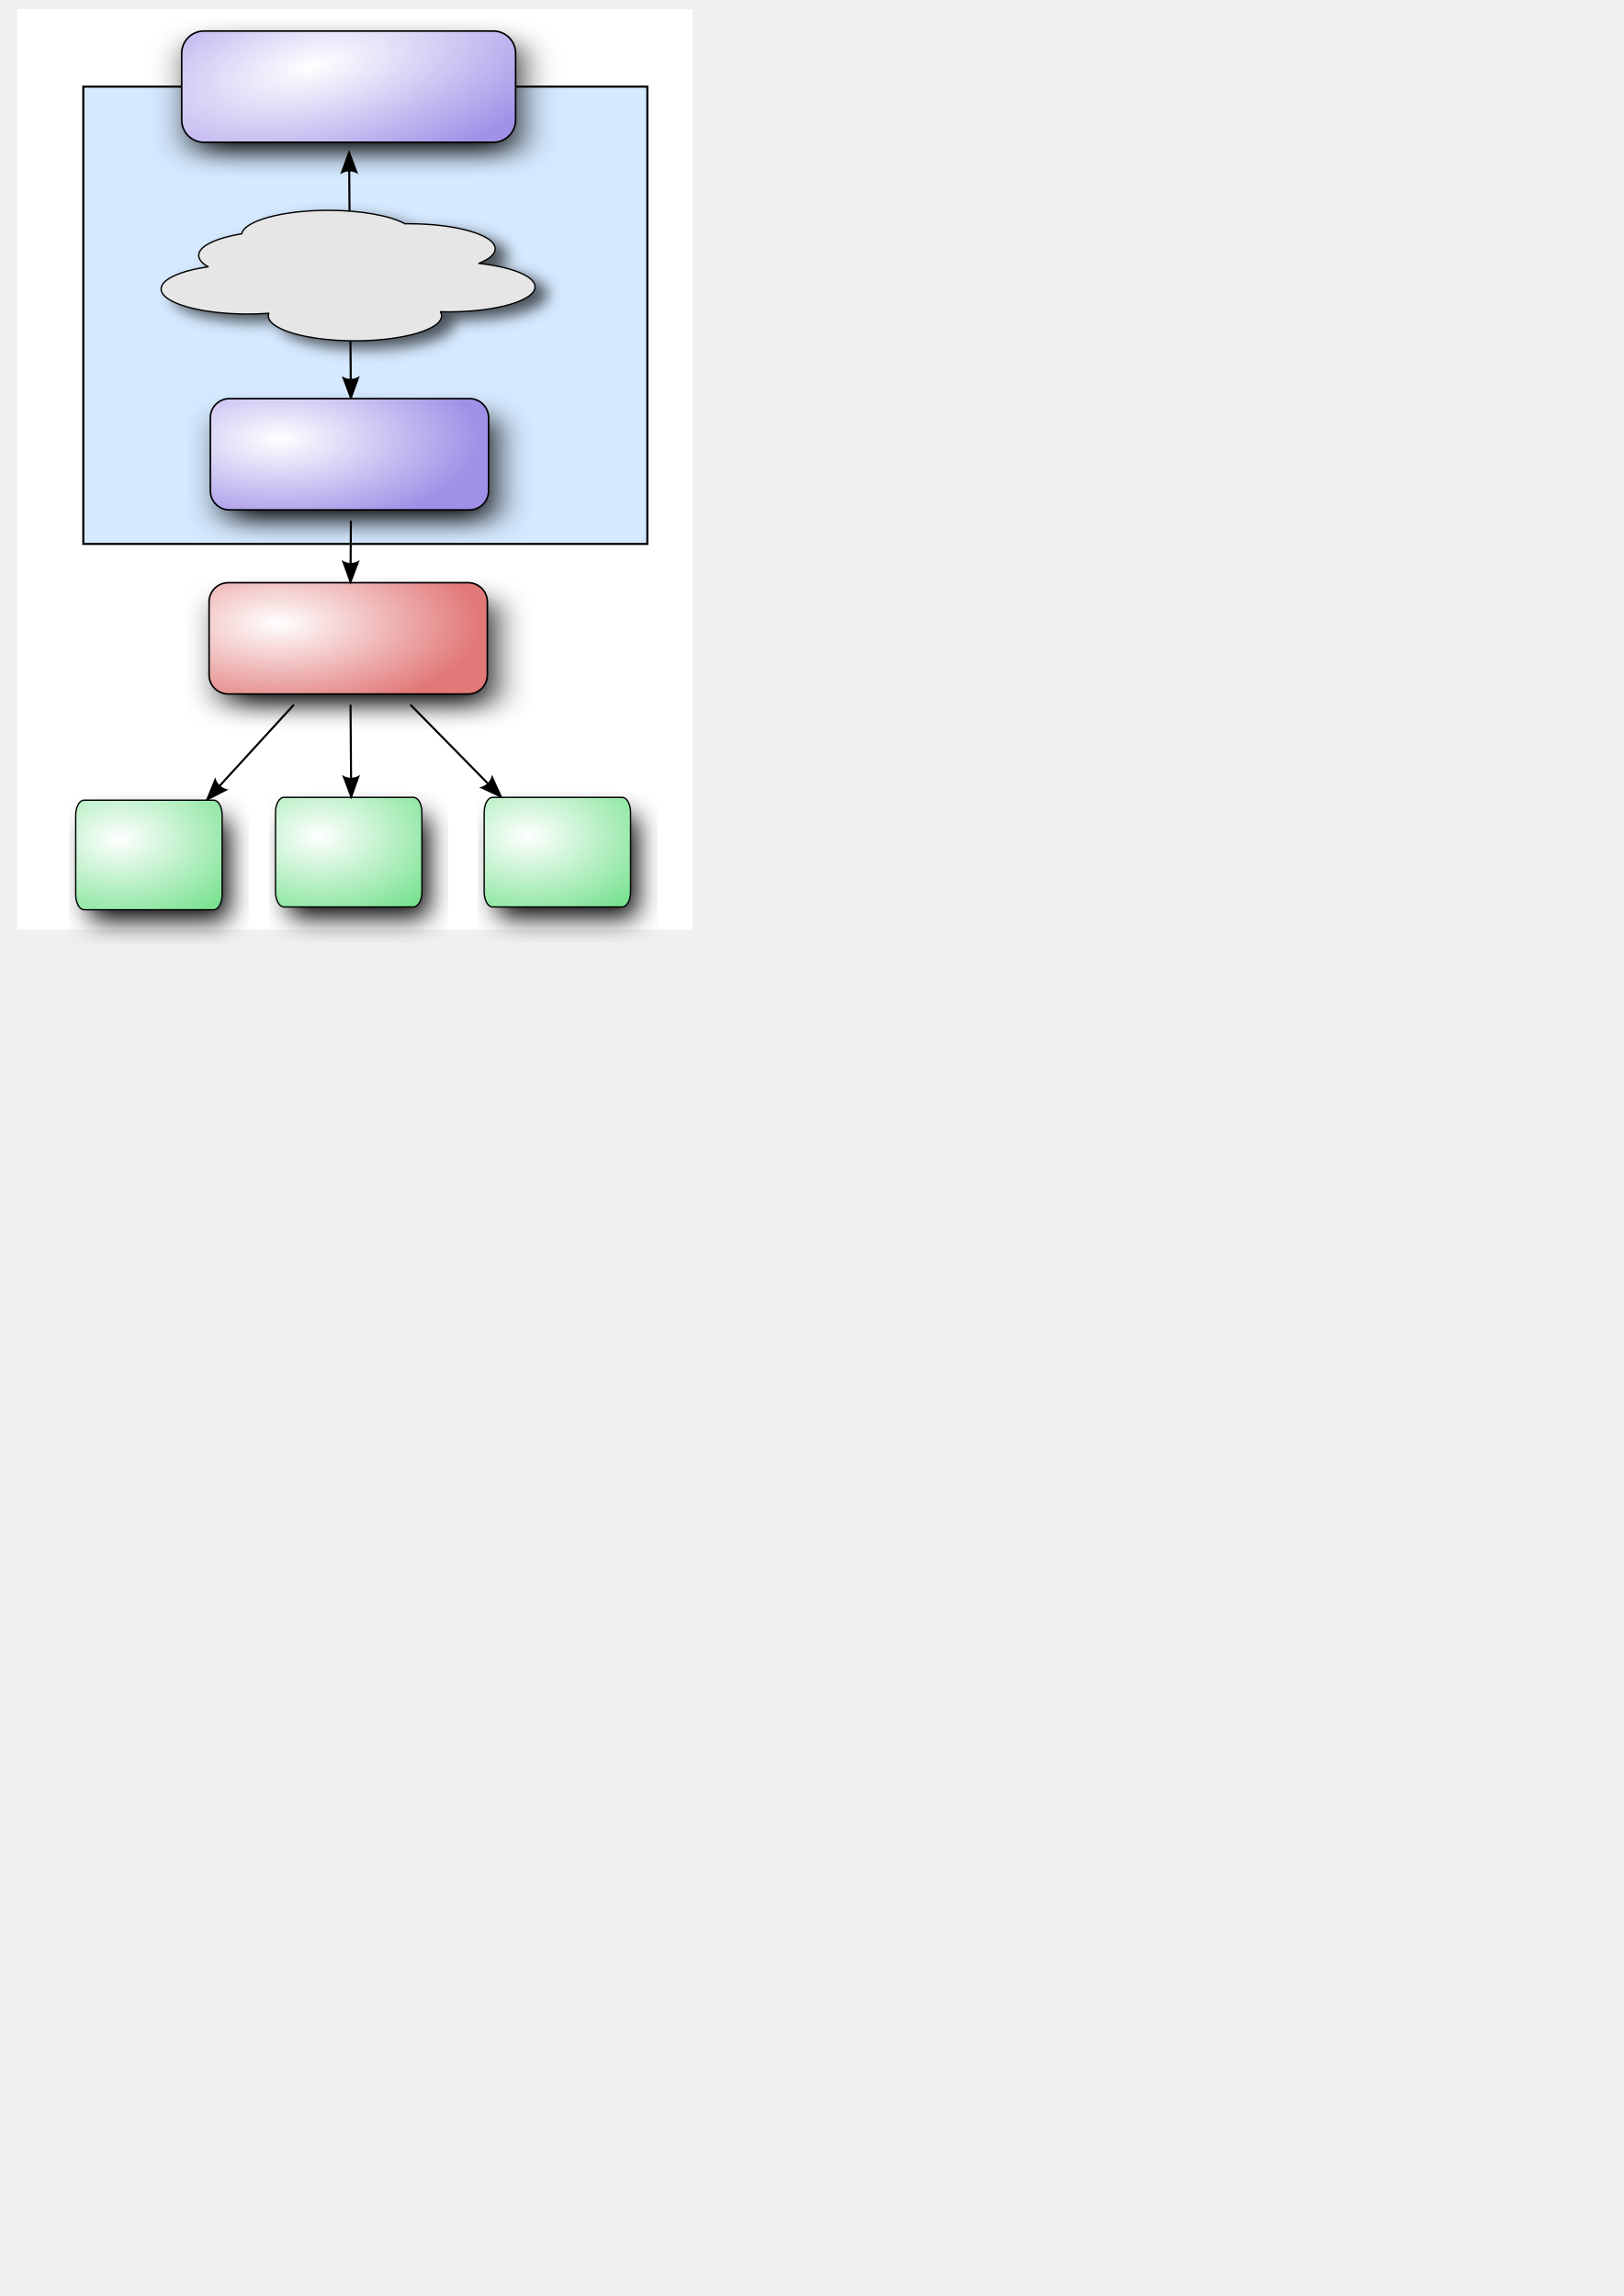
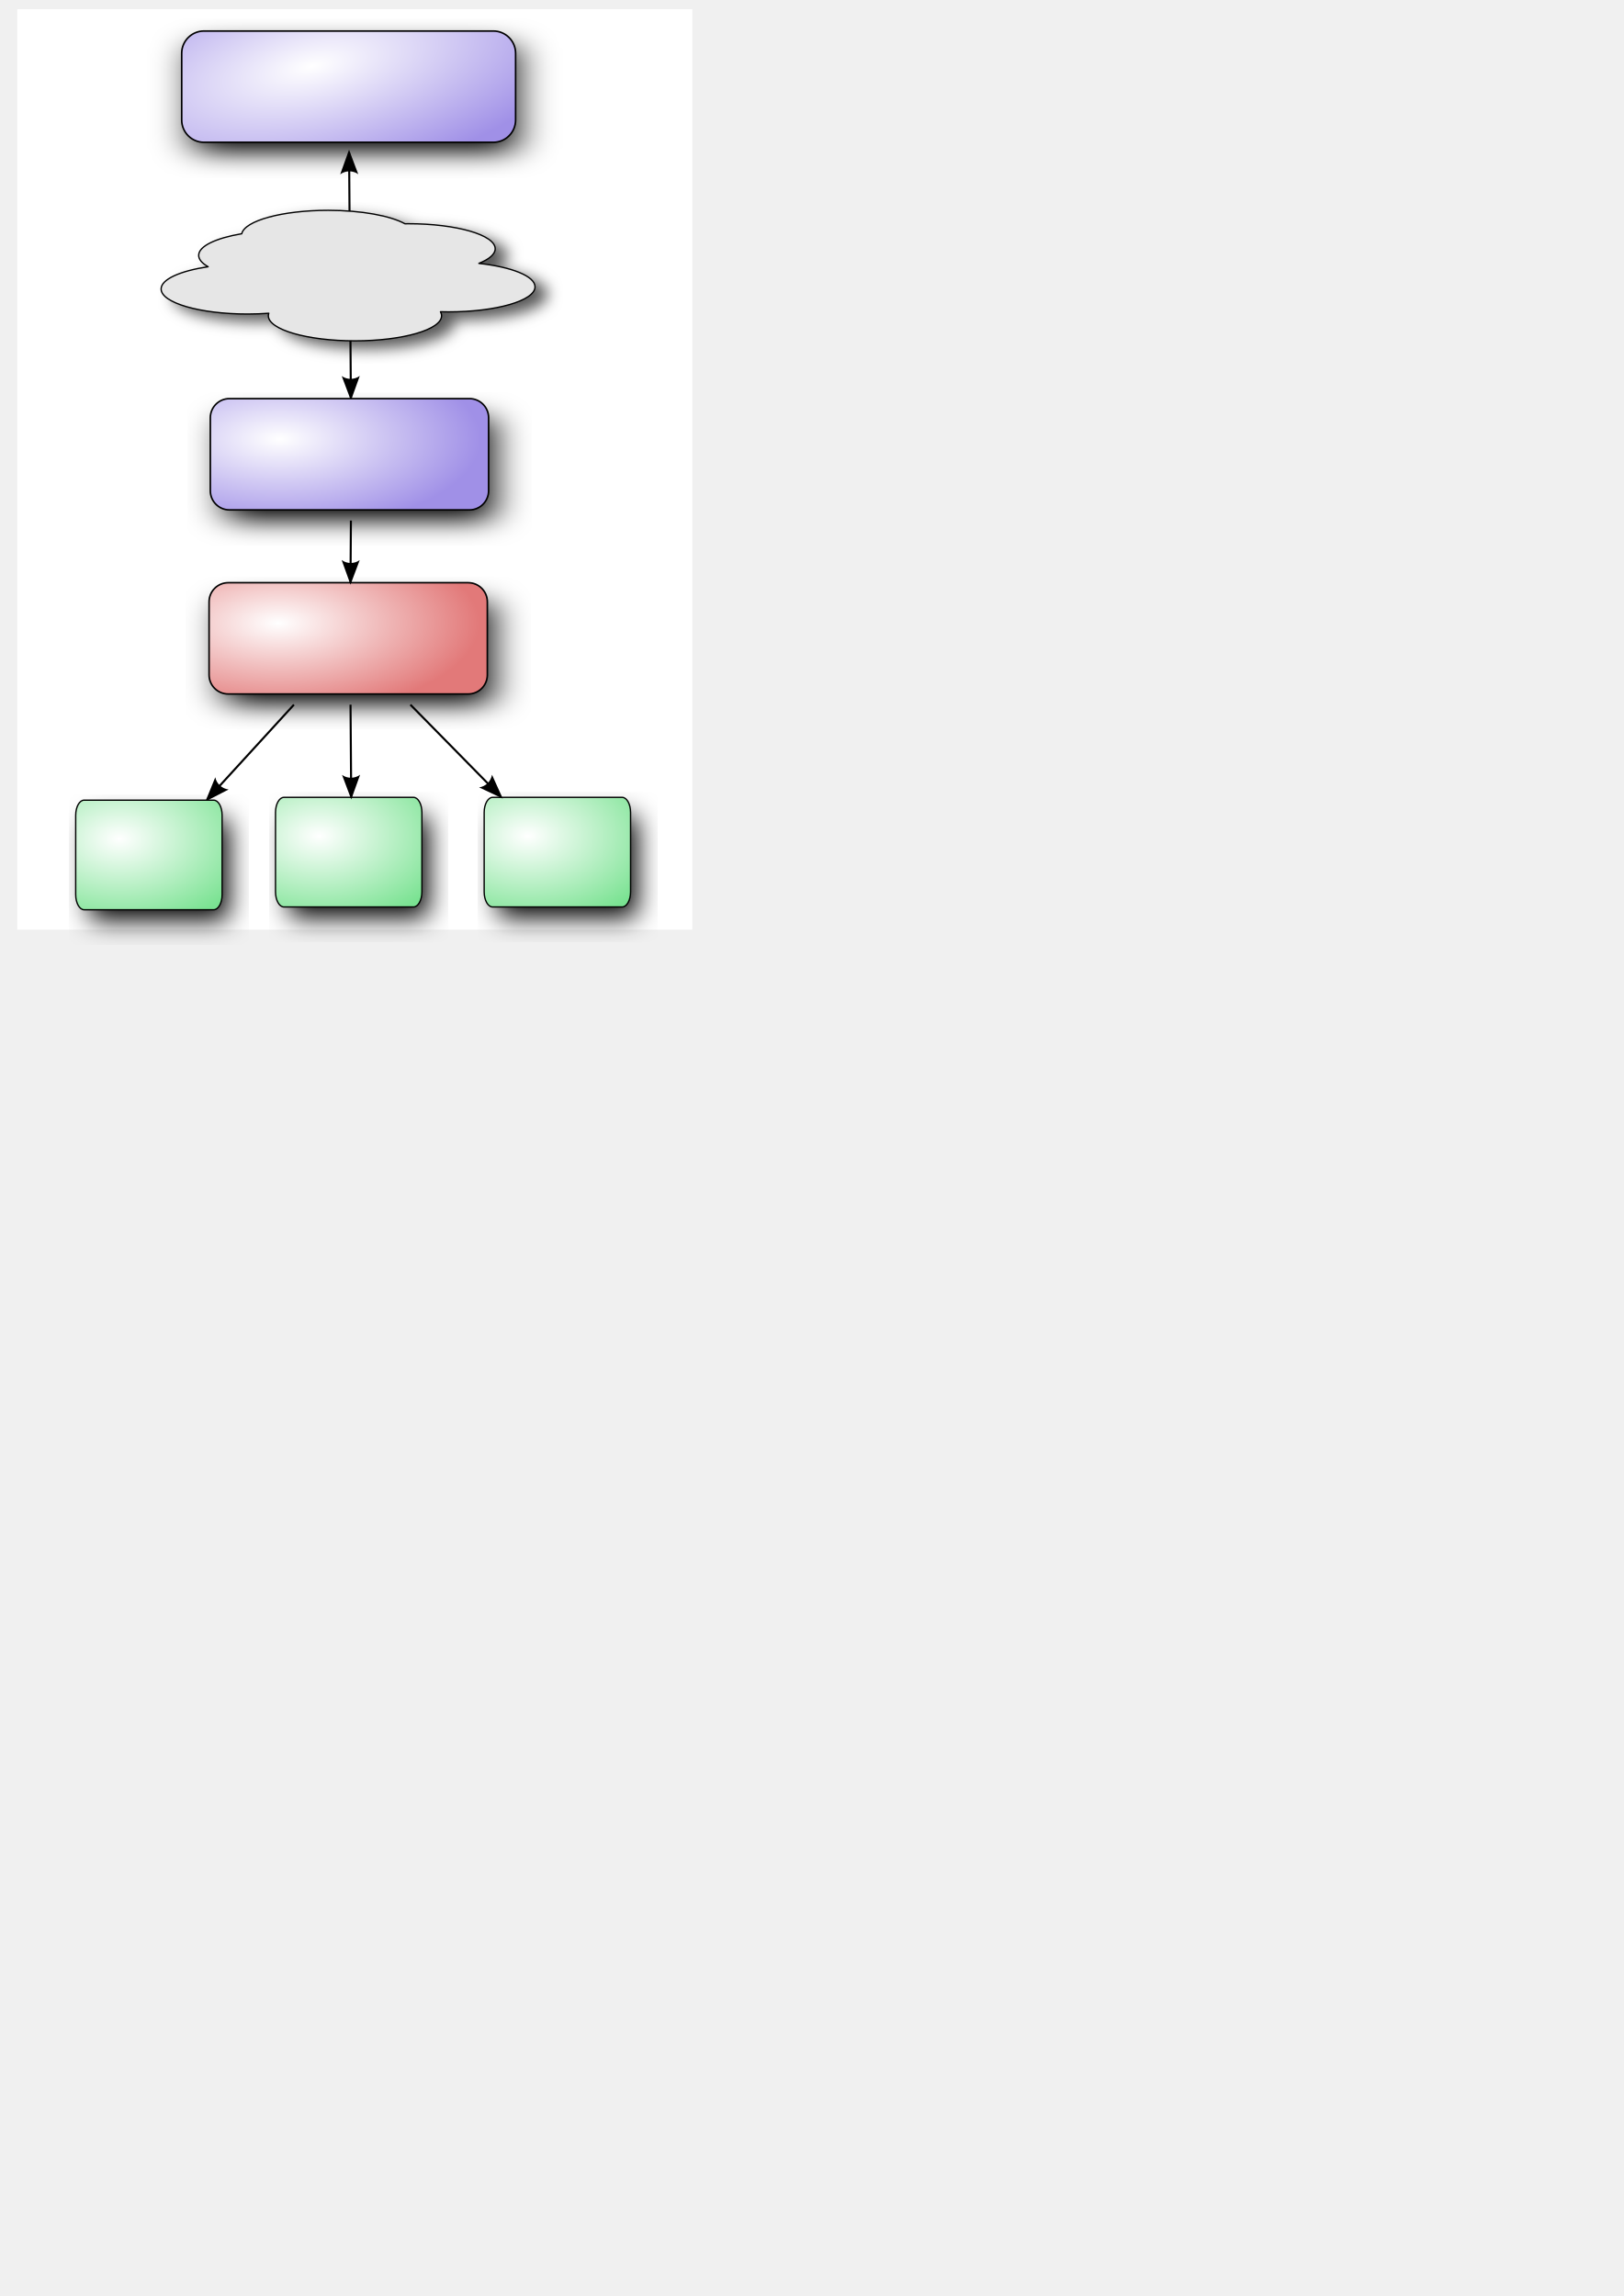
<svg xmlns="http://www.w3.org/2000/svg" xmlns:xlink="http://www.w3.org/1999/xlink" width="210mm" height="297mm" id="svg1901">
  <defs id="defs1903">
    <linearGradient id="linearGradient3272">
      <stop style="stop-color:#cfffcf;stop-opacity:1;" offset="0" id="stop3274" />
      <stop style="stop-color:#7760dd;stop-opacity:1;" offset="1" id="stop3276" />
    </linearGradient>
    <marker orient="auto" refY="0" refX="0" id="Arrow2Lstart" style="overflow:visible">
      <path id="path6743" style="font-size:12px;fill-rule:evenodd;stroke-width:0.625;stroke-linejoin:round" d="M 8.719,4.034 L -2.207,0.016 L 8.719,-4.002 C 6.973,-1.63 6.983,1.616 8.719,4.034 z " transform="matrix(1.1,0,0,1.1,1.1,0)" />
    </marker>
    <linearGradient id="linearGradient19816">
      <stop id="stop19818" offset="0" style="stop-color:#ffffff;stop-opacity:1;" />
      <stop id="stop19820" offset="1" style="stop-color:#e7e790;stop-opacity:1;" />
    </linearGradient>
    <radialGradient xlink:href="#linearGradient11516" id="radialGradient11490" gradientUnits="userSpaceOnUse" gradientTransform="matrix(1.32085,2.3843471e-3,-3.1056446e-3,0.596383,334.9344,78.7211)" cx="-147.5" cy="97.301" fx="-147.5" fy="97.301" r="109.429" />
    <linearGradient id="linearGradient11516">
      <stop id="stop11518" offset="0" style="stop-color:#ffffff;stop-opacity:1" />
      <stop id="stop11520" offset="1" style="stop-color:#a090e7;stop-opacity:1" />
    </linearGradient>
    <linearGradient id="linearGradient11508">
      <stop id="stop11510" offset="0" style="stop-color:#ffffff;stop-opacity:1;" />
      <stop id="stop11512" offset="1" style="stop-color:#e27979;stop-opacity:1" />
    </linearGradient>
    <radialGradient xlink:href="#linearGradient11508" id="radialGradient2550" gradientUnits="userSpaceOnUse" gradientTransform="matrix(1.32085,2.3843471e-3,-3.1056446e-3,0.596383,334.9344,78.7211)" cx="-147.5" cy="97.301" fx="-147.5" fy="97.301" r="109.429" />
    <radialGradient xlink:href="#linearGradient3286" id="radialGradient3561" gradientUnits="userSpaceOnUse" gradientTransform="matrix(0.9214039,2.3896193e-3,-2.166448e-3,0.5977017,262.2428,78.56006)" cx="-147.5" cy="97.301" fx="-147.5" fy="97.301" r="109.429" />
    <radialGradient xlink:href="#linearGradient3286" id="radialGradient3581" gradientUnits="userSpaceOnUse" gradientTransform="matrix(0.9214039,2.3896193e-3,-2.166448e-3,0.5977017,262.2428,78.56006)" cx="-147.5" cy="97.301" fx="-147.5" fy="97.301" r="109.429" />
    <linearGradient id="linearGradient3286">
      <stop style="stop-color:#ffffff;stop-opacity:1;" offset="0" id="stop3288" />
      <stop style="stop-color:#79e291;stop-opacity:1;" offset="1" id="stop3290" />
    </linearGradient>
    <radialGradient xlink:href="#linearGradient3286" id="radialGradient3599" gradientUnits="userSpaceOnUse" gradientTransform="matrix(0.9214039,2.3896193e-3,-2.166448e-3,0.5977017,262.2428,78.56006)" cx="-147.5" cy="97.301" fx="-147.5" fy="97.301" r="109.429" />
    <filter x="-0.147" width="1.295" y="-0.245" height="1.49" id="filter12627">
      <feGaussianBlur stdDeviation="9.752" id="feGaussianBlur12629" />
    </filter>
    <marker orient="auto" refY="0" refX="0" id="Arrow2Lend" style="overflow:visible">
      <path id="path16811" style="font-size:12px;fill-rule:evenodd;stroke-width:0.625;stroke-linejoin:round" d="M 8.719,4.034 L -2.207,0.016 L 8.719,-4.002 C 6.973,-1.63 6.983,1.616 8.719,4.034 z " transform="matrix(-1.1,0,0,-1.1,-1.1,0)" />
    </marker>
    <filter x="-0.04" width="1.08" y="-0.114" height="1.228" id="filter7800">
      <feGaussianBlur stdDeviation="3.682" id="feGaussianBlur7802" />
    </filter>
    <radialGradient xlink:href="#linearGradient11516" id="radialGradient3278" cx="156.251" cy="112.504" fx="156.251" fy="112.504" r="120.572" gradientTransform="matrix(1.713323,-0.3690193,0.151949,0.7054852,-131.06,115.9479)" gradientUnits="userSpaceOnUse" />
  </defs>
  <g id="layer1" style="opacity:1">
    <rect style="opacity:1;fill:#ffffff;fill-opacity:1;stroke:none;stroke-width:1;stroke-linejoin:round;stroke-miterlimit:4;stroke-dasharray:none;stroke-opacity:1" id="rect7842" width="330" height="450" x="8.429" y="4.505" ry="0" />
-     <rect style="opacity:1;fill:#067cff;fill-opacity:0.169;fill-rule:nonzero;stroke:#000000;stroke-width:1;stroke-linecap:butt;stroke-linejoin:miter;marker:none;marker-start:none;marker-mid:none;marker-end:none;stroke-miterlimit:4;stroke-dasharray:none;stroke-dashoffset:0;stroke-opacity:1;visibility:visible;display:inline;overflow:visible;enable-background:accumulate" id="rect2464" width="275.714" height="223.571" x="40.714" y="42.362" />
    <path style="opacity:1;fill:none;fill-rule:evenodd;stroke:#000000;stroke-width:1px;stroke-linecap:butt;stroke-linejoin:miter;marker-start:url(#Arrow2Lstart);marker-mid:none;marker-end:url(#Arrow2Lend);stroke-opacity:1;display:inline" d="M 170.646,74.505 L 171.517,194.496" id="path15670" />
    <g style="opacity:1" id="g11476" transform="matrix(0.6800927,0,0,0.6800927,41.60943,121.8685)">
      <rect transform="matrix(1.364117,0,0,0.9169701,-96.11513,-14.04208)" ry="4.264" rx="7.953" y="147.362" x="145" height="80" width="140" id="rect11478" style="opacity:1;fill:#000000;fill-opacity:1;stroke:#000000;stroke-width:1.046;stroke-linejoin:round;stroke-miterlimit:4;stroke-dasharray:none;stroke-opacity:1;filter:url(#filter12627)" />
      <rect y="107.362" x="90" height="80" width="200" id="rect11480" style="opacity:1;fill:url(#radialGradient11490);fill-opacity:1.0;stroke:#000000;stroke-width:1.145;stroke-linejoin:round;stroke-miterlimit:4;stroke-dasharray:none;stroke-opacity:1" ry="13.741" />
      <flowRoot xml:space="preserve" id="flowRoot11482" style="font-size:20.585px;text-align:center;text-anchor:middle" transform="translate(-103.0244,48.50875)">
        <flowRegion id="flowRegion11484">
          <rect id="rect11486" width="197.143" height="58.571" x="192.857" y="73.791" style="font-size:20.585px;text-align:center;text-anchor:middle" />
        </flowRegion>
        <flowPara id="flowPara11488">Vaadin</flowPara>
        <flowPara id="flowPara2506">Components</flowPara>
      </flowRoot>
    </g>
    <g style="opacity:1" id="g12613" transform="matrix(0.6800927,0,0,0.6800927,48.01221,-61.24966)">
      <rect transform="matrix(1.438166,0,0,0.916598,-117.6051,-13.97116)" ry="4.264" rx="7.953" y="148.814" x="130" height="83.548" width="160" id="rect12615" style="opacity:1;fill:#000000;fill-opacity:1;stroke:#000000;stroke-width:1.046;stroke-linejoin:round;stroke-miterlimit:4;stroke-dasharray:none;stroke-opacity:1;filter:url(#filter12627)" />
      <rect y="112.362" x="60" height="80" width="240" id="rect12617" style="opacity:1;fill:url(#radialGradient3278);fill-opacity:1;stroke:#000000;stroke-width:1.145;stroke-linejoin:round;stroke-miterlimit:4;stroke-dasharray:none;stroke-opacity:1" ry="16.031" />
      <flowRoot xml:space="preserve" id="flowRoot12619" style="font-size:20.585px;text-align:center;text-anchor:middle" transform="translate(-111.8468,54.3903)">
        <flowRegion id="flowRegion12621">
          <rect id="rect12623" width="207.143" height="78.571" x="192.857" y="73.791" style="font-size:20.585px;text-align:center;text-anchor:middle" />
        </flowRegion>
        <flowPara id="flowPara7836">Web Browser</flowPara>
        <flowPara id="flowPara7840">Client-Side Engine</flowPara>
      </flowRoot>
    </g>
    <g style="opacity:1" id="g2534" transform="matrix(0.6800927,0,0,0.6800927,40.99607,211.878)">
      <rect transform="matrix(1.364117,0,0,0.9169701,-96.11513,-14.04208)" ry="4.264" rx="7.953" y="147.362" x="145" height="80" width="140" id="rect2536" style="opacity:1;fill:#000000;fill-opacity:1;stroke:#000000;stroke-width:1.046;stroke-linejoin:round;stroke-miterlimit:4;stroke-dasharray:none;stroke-opacity:1;filter:url(#filter12627)" />
      <rect y="107.362" x="90" height="80" width="200" id="rect2538" style="opacity:1;fill:url(#radialGradient2550);fill-opacity:1;stroke:#000000;stroke-width:1.145;stroke-linejoin:round;stroke-miterlimit:4;stroke-dasharray:none;stroke-opacity:1" ry="13.741" />
      <flowRoot xml:space="preserve" id="flowRoot2540" style="font-size:20.585px;text-align:center;text-anchor:middle" transform="translate(-103.0244,60.27185)">
        <flowRegion id="flowRegion2542">
          <rect id="rect2544" width="197.143" height="58.571" x="192.857" y="73.791" style="font-size:20.585px;text-align:center;text-anchor:middle" />
        </flowRegion>
        <flowPara id="flowPara2548">Java Application</flowPara>
      </flowRoot>
    </g>
    <path style="opacity:1;fill:none;fill-rule:evenodd;stroke:#000000;stroke-width:1px;stroke-linecap:butt;stroke-linejoin:miter;marker-end:url(#Arrow2Lend);stroke-opacity:1;display:inline" d="M 171.531,254.505 L 171.326,284.505" id="path3543" />
    <path style="opacity:1;fill:none;fill-rule:evenodd;stroke:#000000;stroke-width:1px;stroke-linecap:butt;stroke-linejoin:miter;marker-end:url(#Arrow2Lend);stroke-opacity:1;display:inline" d="M 143.673,344.515 L 101.267,390.869" id="path3545" />
    <g style="opacity:1" id="g3547" transform="matrix(0.6800927,0,0,0.6800927,-27.44799,317.3576)">
      <rect transform="matrix(0.9515861,0,0,0.9189977,-38.45043,-14.40823)" ry="4.264" rx="7.953" y="148.814" x="150.737" height="78.548" width="104.263" id="rect3549" style="opacity:1;fill:#000000;fill-opacity:1;stroke:#000000;stroke-width:1.046;stroke-linejoin:round;stroke-miterlimit:4;stroke-dasharray:none;stroke-opacity:1;filter:url(#filter12627)" />
      <rect ry="10.846" rx="6.053" y="108.569" x="94.778" height="78.793" width="105.222" id="rect3551" style="opacity:1;fill:url(#radialGradient3561);fill-opacity:1;stroke:#000000;stroke-width:0.957;stroke-linejoin:round;stroke-miterlimit:4;stroke-dasharray:none;stroke-opacity:1" />
      <flowRoot xml:space="preserve" id="flowRoot3553" style="font-size:20px;text-align:center;text-anchor:middle" transform="translate(-110.5254,50.08363)">
        <flowRegion id="flowRegion3555">
          <rect id="rect3557" width="127.857" height="52.857" x="192.857" y="73.791" style="font-size:20px;text-align:center;text-anchor:middle" />
        </flowRegion>
        <flowPara id="flowPara3559">Web</flowPara>
        <flowPara id="flowPara3563">Service</flowPara>
      </flowRoot>
    </g>
    <g style="opacity:1" id="g3565" transform="matrix(0.6800927,0,0,0.6800927,70.21826,315.9934)">
      <rect transform="matrix(0.9515861,0,0,0.9189977,-38.45043,-14.40823)" ry="4.264" rx="7.953" y="148.814" x="150.737" height="78.548" width="104.263" id="rect3567" style="opacity:1;fill:#000000;fill-opacity:1;stroke:#000000;stroke-width:1.046;stroke-linejoin:round;stroke-miterlimit:4;stroke-dasharray:none;stroke-opacity:1;filter:url(#filter12627)" />
      <rect ry="10.846" rx="6.053" y="108.569" x="94.778" height="78.793" width="105.222" id="rect3569" style="opacity:1;fill:url(#radialGradient3581);fill-opacity:1;stroke:#000000;stroke-width:0.957;stroke-linejoin:round;stroke-miterlimit:4;stroke-dasharray:none;stroke-opacity:1" />
      <flowRoot xml:space="preserve" id="flowRoot3571" style="font-size:20px;text-align:center;text-anchor:middle" transform="translate(-108.906,61.84674)">
        <flowRegion id="flowRegion3573">
          <rect id="rect3575" width="127.857" height="52.857" x="192.857" y="73.791" style="font-size:20px;text-align:center;text-anchor:middle" />
        </flowRegion>
        <flowPara id="flowPara3579">EJB</flowPara>
      </flowRoot>
    </g>
    <g style="opacity:1" id="g3583" transform="matrix(0.6800927,0,0,0.6800927,172.2183,315.9934)">
      <rect transform="matrix(0.9515861,0,0,0.9189977,-38.45043,-14.40823)" ry="4.264" rx="7.953" y="148.814" x="150.737" height="78.548" width="104.263" id="rect3585" style="opacity:1;fill:#000000;fill-opacity:1;stroke:#000000;stroke-width:1.046;stroke-linejoin:round;stroke-miterlimit:4;stroke-dasharray:none;stroke-opacity:1;filter:url(#filter12627)" />
      <rect ry="10.846" rx="6.053" y="108.569" x="94.778" height="78.793" width="105.222" id="rect3587" style="opacity:1;fill:url(#radialGradient3599);fill-opacity:1;stroke:#000000;stroke-width:0.957;stroke-linejoin:round;stroke-miterlimit:4;stroke-dasharray:none;stroke-opacity:1" />
      <flowRoot xml:space="preserve" id="flowRoot3589" style="font-size:20px;text-align:center;text-anchor:middle" transform="translate(-108.906,61.84674)">
        <flowRegion id="flowRegion3591">
          <rect id="rect3593" width="127.857" height="52.857" x="192.857" y="73.791" style="font-size:20px;text-align:center;text-anchor:middle" />
        </flowRegion>
        <flowPara id="flowPara3597">DB</flowPara>
      </flowRoot>
    </g>
    <path style="opacity:1;fill:none;fill-rule:evenodd;stroke:#000000;stroke-width:1px;stroke-linecap:butt;stroke-linejoin:miter;marker-end:url(#Arrow2Lend);stroke-opacity:1;display:inline" d="M 171.342,344.515 L 171.673,389.505" id="path4592" />
    <path style="opacity:1;fill:none;fill-rule:evenodd;stroke:#000000;stroke-width:1px;stroke-linecap:butt;stroke-linejoin:miter;marker-end:url(#Arrow2Lend);stroke-opacity:1;display:inline" d="M 200.613,344.515 L 244.834,389.505" id="path4594" />
    <g style="opacity:1" id="g7816" transform="translate(18.42857,-349.8571)">
      <path id="path6783" d="M 147.972,456.222 C 125.538,456.222 107.18,461.284 105.737,467.666 C 93.157,469.79 84.691,473.717 84.691,478.23 C 84.691,480.232 86.368,482.129 89.318,483.798 C 75.681,485.833 66.328,489.929 66.328,494.669 C 66.328,501.428 85.29,506.932 108.665,506.932 C 112.221,506.932 115.661,506.782 118.962,506.543 C 118.822,506.949 118.737,507.356 118.737,507.772 C 118.737,514.531 137.699,520.035 161.074,520.035 C 184.449,520.035 203.432,514.531 203.432,507.772 C 203.432,507.102 203.237,506.447 202.879,505.806 C 204.158,505.84 205.459,505.868 206.769,505.868 C 230.143,505.868 249.106,500.384 249.106,493.625 C 249.106,488.385 237.671,483.907 221.652,482.161 C 226.666,480.149 229.636,477.683 229.636,475.016 C 229.636,468.257 210.653,462.773 187.279,462.773 C 186.683,462.773 186.108,462.787 185.518,462.794 C 178.443,458.885 164.277,456.222 147.972,456.222 z " style="opacity:0.649;fill:#000000;fill-opacity:1;stroke:#000000;stroke-width:0.655;stroke-linejoin:round;stroke-miterlimit:4;stroke-dasharray:none;stroke-opacity:1;filter:url(#filter7800)" />
      <path id="path6768" d="M 141.972,452.69 C 119.538,452.69 101.18,457.752 99.737,464.134 C 87.157,466.257 78.691,470.184 78.691,474.698 C 78.691,476.7 80.368,478.597 83.318,480.266 C 69.681,482.301 60.328,486.397 60.328,491.137 C 60.328,497.896 79.29,503.4 102.665,503.4 C 106.221,503.4 109.661,503.25 112.962,503.011 C 112.822,503.416 112.737,503.823 112.737,504.239 C 112.737,510.998 131.699,516.502 155.074,516.502 C 178.449,516.502 197.432,510.998 197.432,504.239 C 197.432,503.57 197.237,502.915 196.879,502.274 C 198.158,502.308 199.459,502.335 200.769,502.335 C 224.143,502.335 243.106,496.852 243.106,490.093 C 243.106,484.852 231.671,480.374 215.652,478.628 C 220.666,476.617 223.636,474.151 223.636,471.483 C 223.636,464.725 204.653,459.241 181.279,459.241 C 180.683,459.241 180.108,459.254 179.518,459.261 C 172.443,455.353 158.277,452.69 141.972,452.69 z " style="fill:#e6e6e6;fill-opacity:1;stroke:#000000;stroke-width:0.655;stroke-linejoin:round;stroke-miterlimit:4;stroke-dasharray:none;stroke-opacity:1" />
      <flowRoot transform="matrix(0.6800927,0,0,0.6800927,-19.74048,424.3917)" style="font-size:20px;text-align:center;text-anchor:middle;opacity:1" id="flowRoot7804" xml:space="preserve">
        <flowRegion id="flowRegion7806">
          <rect style="font-size:20px;text-align:center;text-anchor:middle" y="73.791" x="192.857" height="52.857" width="127.857" id="rect7808" />
        </flowRegion>
        <flowPara id="flowPara7810">HTTP(S)</flowPara>
      </flowRoot>
    </g>
  </g>
</svg>
